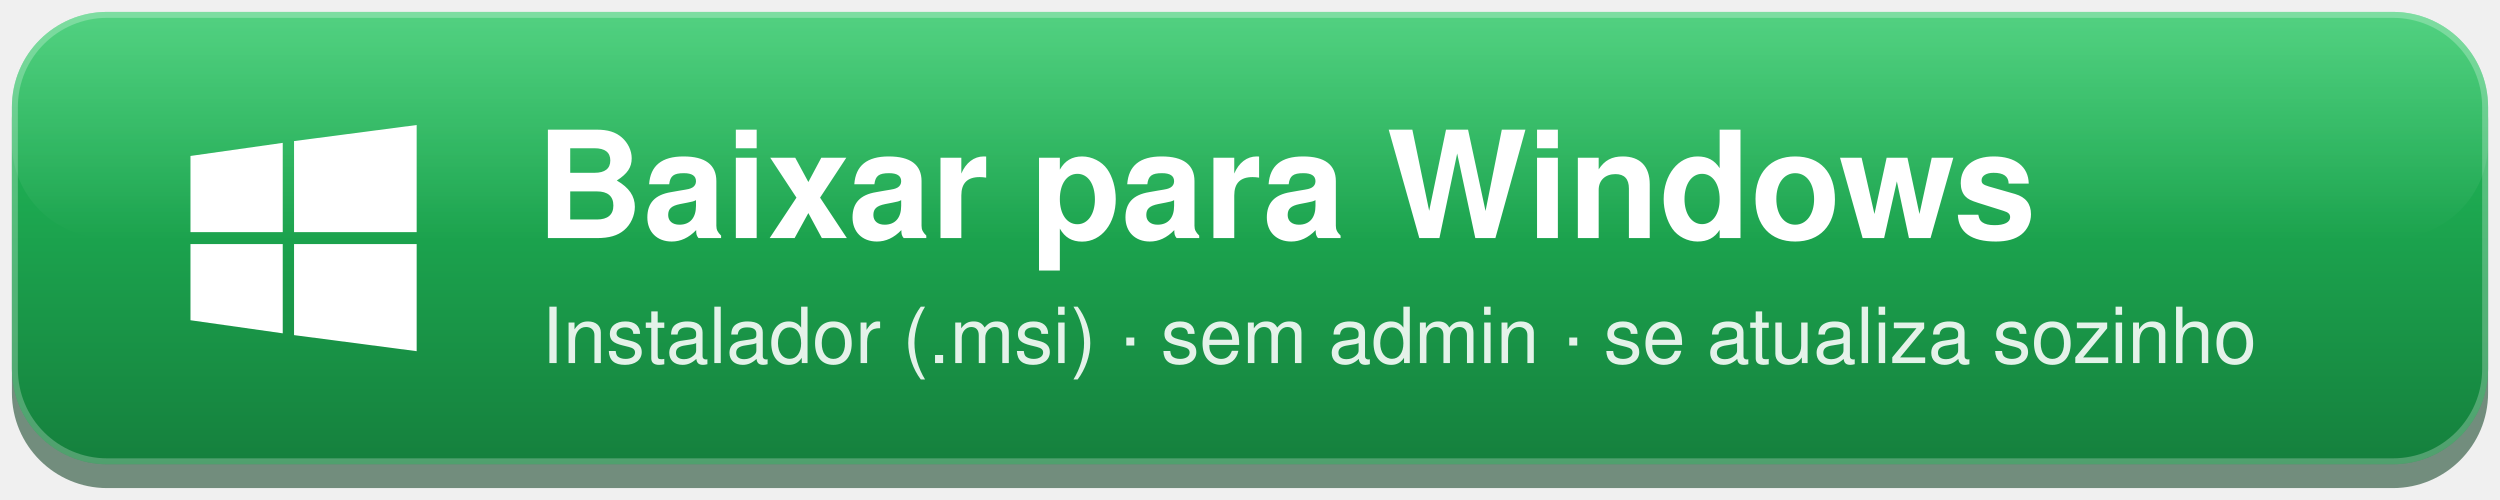
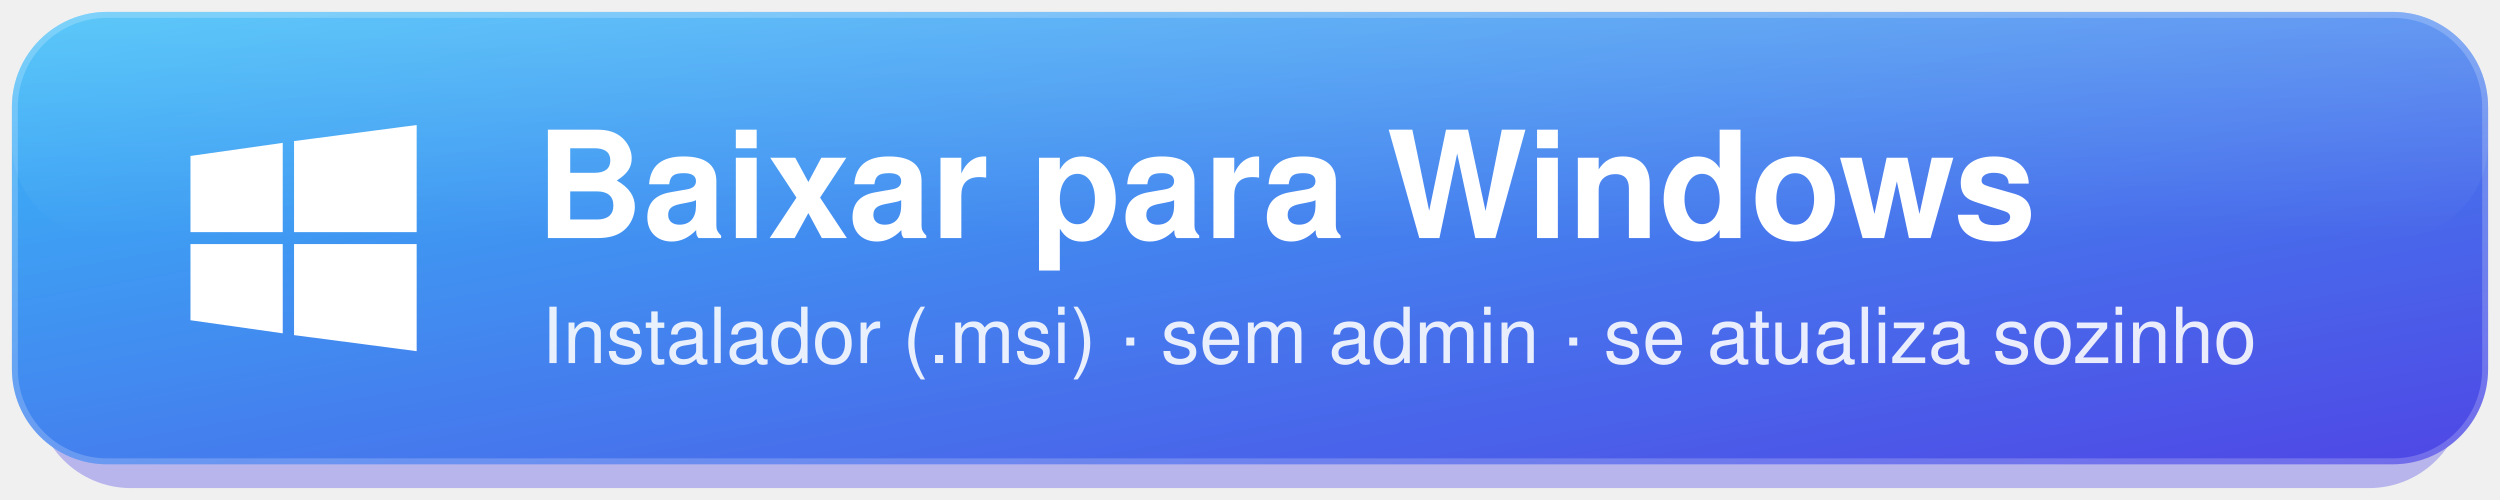
<svg xmlns="http://www.w3.org/2000/svg" width="420" height="84" viewBox="0 0 420 84" role="img" aria-label="Baixar para Windows">
  <defs>
-     <linearGradient id="bg" x1="0" y1="0" x2="0" y2="1">
-       <stop offset="0" stop-color="#22c55e" />
-       <stop offset="1" stop-color="#15803d" />
+     <linearGradient id="bg" x1="0" y1="0" x2="1" y2="1">
+       <stop offset="0" stop-color="#38bdf8" />
+       <stop offset="1" stop-color="#4f46e5" />
    </linearGradient>
    <linearGradient id="shine" x1="0" y1="0" x2="0" y2="1">
-       <stop offset="0" stop-color="#ffffff" stop-opacity="0.22" />
+       <stop offset="0" stop-color="#ffffff" stop-opacity="0.18" />
      <stop offset="1" stop-color="#ffffff" stop-opacity="0" />
    </linearGradient>
  </defs>
-   <rect x="2" y="4" width="416" height="78" rx="16" fill="#0b3d1f" opacity="0.55" />
+   <rect x="6" y="8" width="408" height="74" rx="16" fill="#4f46e5" opacity="0.35" />
  <rect x="2" y="2" width="416" height="76" rx="16" fill="url(#bg)" />
  <rect x="2" y="2" width="416" height="38" rx="16" fill="url(#shine)" />
-   <rect x="2.5" y="2.5" width="415" height="75" rx="15.5" fill="none" stroke="#ffffff" stroke-opacity="0.25" />
+   <rect x="2.5" y="2.5" width="415" height="75" rx="15.5" fill="none" stroke="#ffffff" stroke-opacity="0.2" />
  <g transform="translate(32 21)" fill="#ffffff">
    <path d="M0 5.2 15.5 3v15H0zM17.4 2.7 38 0v18H17.4zM0 20h15.5v15L0 32.8zM17.4 20H38v18l-20.6-2.7z" />
  </g>
  <text x="90" y="40" font-family="Segoe UI, -apple-system, Helvetica, Arial, sans-serif" font-size="25" font-weight="700" fill="#ffffff">Baixar para Windows</text>
  <text x="91" y="61" font-family="Segoe UI, -apple-system, Helvetica, Arial, sans-serif" font-size="13" fill="#ffffff" fill-opacity="0.88">Instalador (.msi) · sem admin · se atualiza sozinho</text>
</svg>
